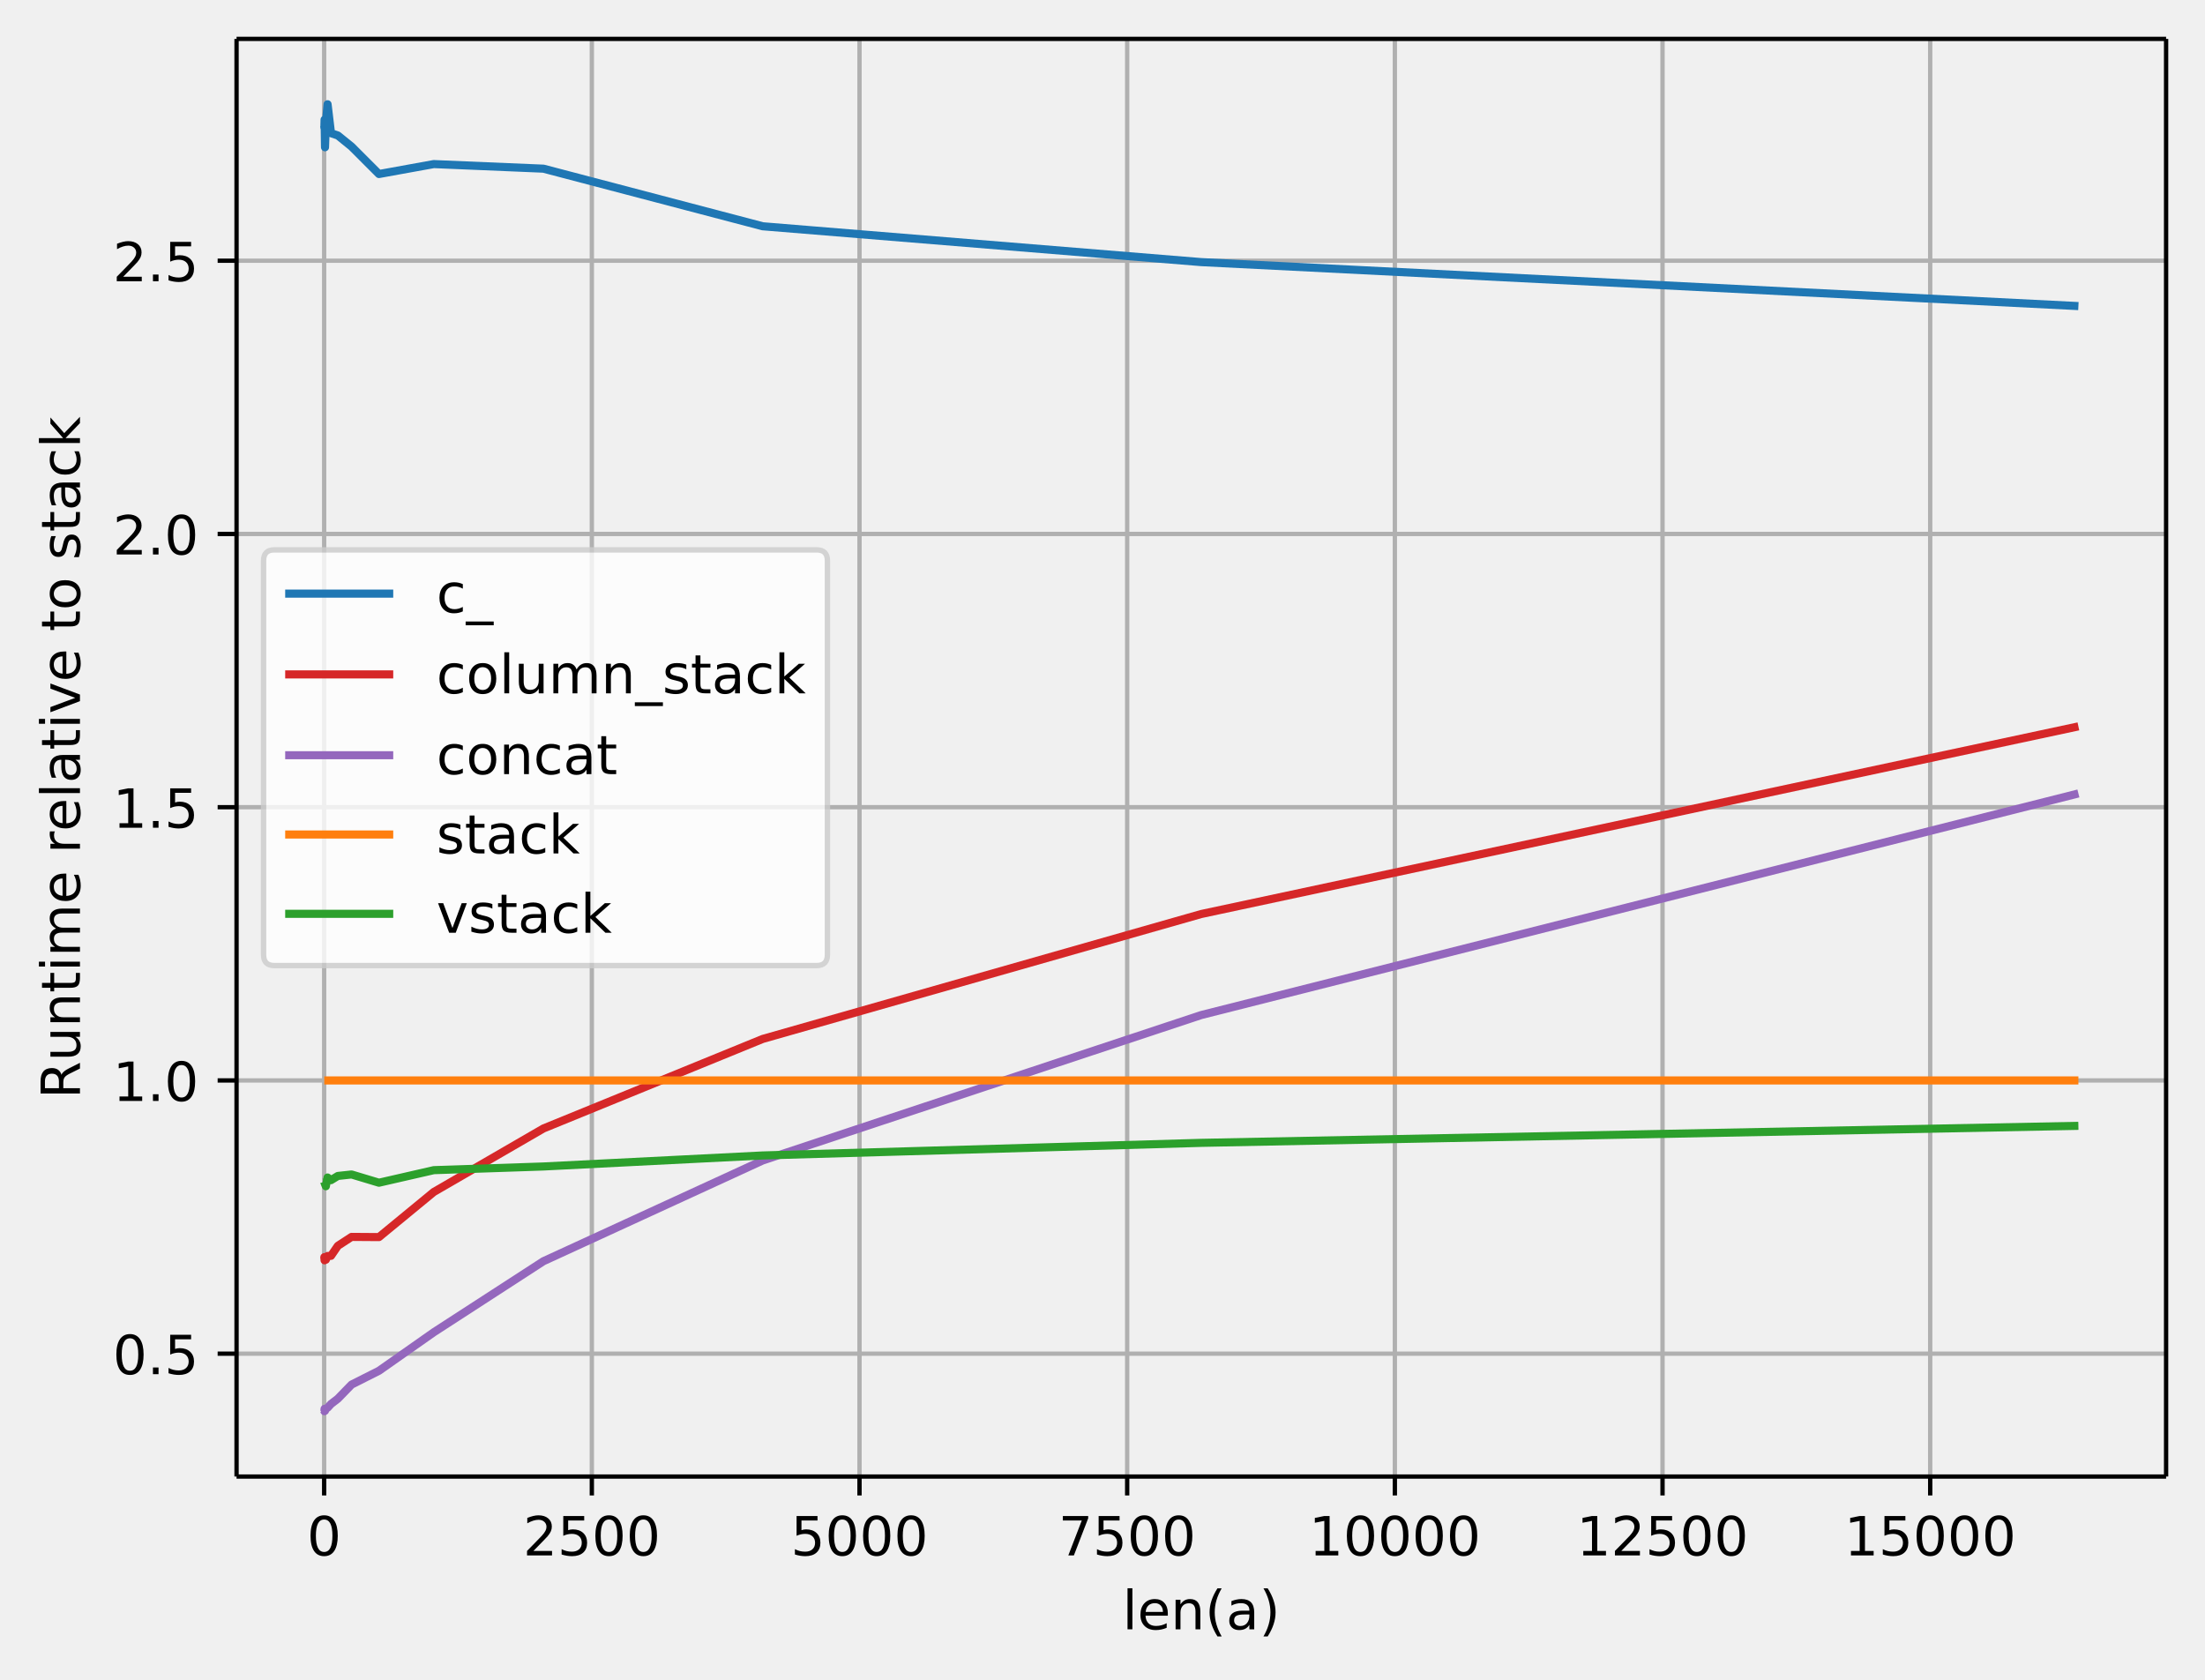
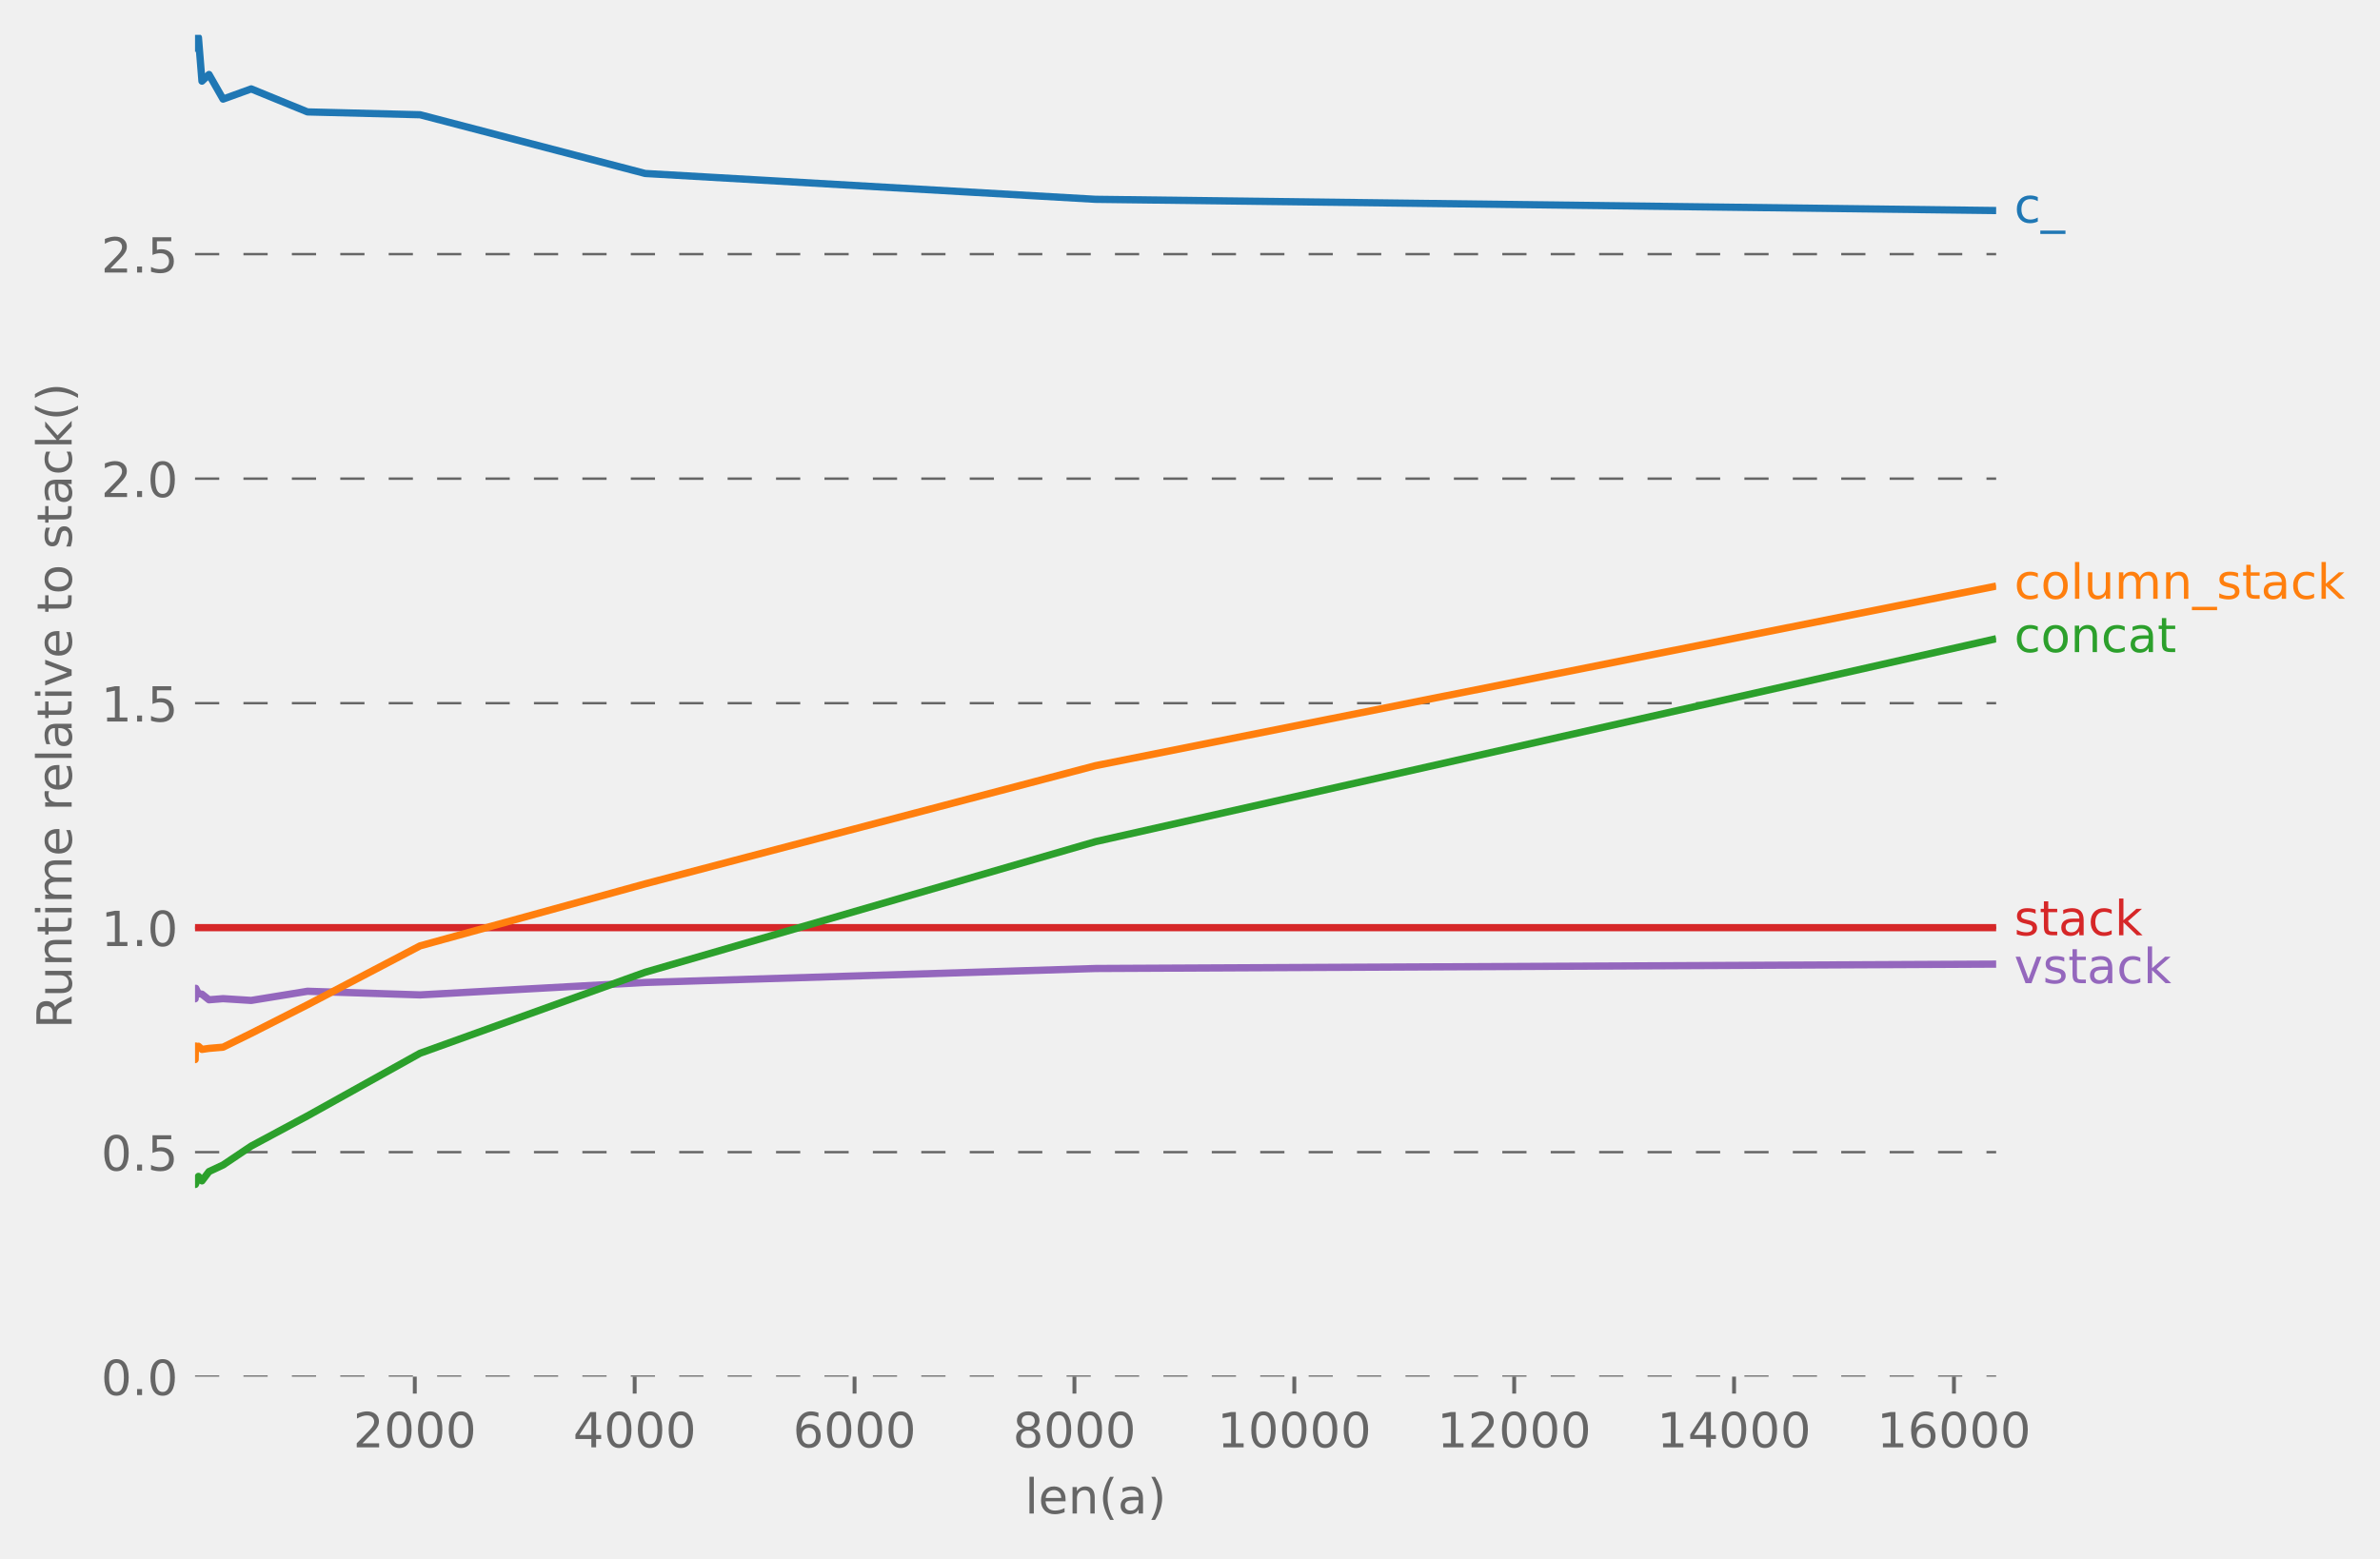
- <svg xmlns="http://www.w3.org/2000/svg" xmlns:xlink="http://www.w3.org/1999/xlink" height="414.491" viewBox="0 0 408.101 310.868" width="544.135">
+ <svg xmlns="http://www.w3.org/2000/svg" xmlns:xlink="http://www.w3.org/1999/xlink" height="429.275" viewBox="0 0 491.559 321.956" width="655.412">
  <defs>
    <style>*{stroke-linecap:butt;stroke-linejoin:round}</style>
  </defs>
  <g id="figure_1">
-     <path d="M0 310.868h408.101V0H0z" fill="none" id="patch_1" />
+     <path d="M0 321.956h491.56V0H0z" fill="none" id="patch_1" />
    <g id="axes_1">
-       <path d="M43.781 273.312h357.12V7.2H43.781z" fill="none" id="patch_2" />
+       <path d="M40.281 284.4h372V7.2h-372z" fill="none" id="patch_2" />
+       <path clip-path="url(#pb55459784d)" d="M40.281 204.981l.023 1.354.045-.559.091-1.604.182.386.363.717.727.111 1.453 1.158 2.906-.234 5.813.365 11.626-1.893 23.251.75 46.503-2.57 93.006-2.884 186.011-.906" fill="none" stroke="#9467bd" stroke-linecap="square" stroke-width="1.5" id="line2d_1" />
      <g id="matplotlib.axis_1">
        <g id="xtick_1">
-           <path clip-path="url(#p0660efde31)" d="M59.994 273.312V7.2" fill="none" stroke="#b0b0b0" stroke-linecap="square" stroke-width=".8" id="line2d_1" />
          <g id="line2d_2">
            <defs>
-               <path d="M0 0v3.5" id="mffa838be64" stroke="#000" stroke-width=".8" />
-             </defs>
-             <use x="59.994" xlink:href="#mffa838be64" y="273.312" stroke="#000" stroke-width=".8" />
+               <path d="M0 0v3.5" id="m2dae66f405" stroke="#666" stroke-width=".8" />
+             </defs>
+             <use x="85.671" xlink:href="#m2dae66f405" y="284.4" fill="#666" stroke="#666" stroke-width=".8" />
          </g>
          <g id="text_1">
            <defs>
+               <path d="M19.188 8.297h34.421V0H7.33v8.297q5.609 5.812 15.296 15.594 9.703 9.797 12.188 12.64 4.734 5.313 6.609 9 1.89 3.688 1.89 7.25 0 5.813-4.078 9.469-4.078 3.672-10.625 3.672-4.64 0-9.797-1.61-5.14-1.609-11-4.89v9.969Q13.767 71.78 18.938 73q5.188 1.219 9.485 1.219 11.328 0 18.062-5.672 6.735-5.656 6.735-15.125 0-4.5-1.688-8.531-1.672-4.016-6.125-9.485-1.218-1.422-7.765-8.187-6.532-6.766-18.453-18.922z" id="DejaVuSans-50" />
              <path d="M31.781 66.406q-7.61 0-11.453-7.5Q16.5 51.422 16.5 36.375q0-14.984 3.828-22.484 3.844-7.5 11.453-7.5 7.672 0 11.5 7.5 3.844 7.5 3.844 22.484 0 15.047-3.844 22.531-3.828 7.5-11.5 7.5zm0 7.813q12.266 0 18.735-9.703 6.468-9.688 6.468-28.141 0-18.406-6.468-28.11-6.47-9.687-18.735-9.687-12.25 0-18.718 9.688-6.47 9.703-6.47 28.109 0 18.453 6.47 28.14Q19.53 74.22 31.78 74.22z" id="DejaVuSans-48" />
            </defs>
-             <use xlink:href="#DejaVuSans-48" transform="matrix(.1 0 0 -.1 56.813 287.91)" />
+             <g transform="matrix(.1 0 0 -.1 72.946 298.998)" fill="#666">
+               <use xlink:href="#DejaVuSans-50" />
+               <use x="63.623" xlink:href="#DejaVuSans-48" />
+               <use x="127.246" xlink:href="#DejaVuSans-48" />
+               <use x="190.869" xlink:href="#DejaVuSans-48" />
+             </g>
          </g>
        </g>
        <g id="xtick_2">
-           <path clip-path="url(#p0660efde31)" d="M109.536 273.312V7.2" fill="none" stroke="#b0b0b0" stroke-linecap="square" stroke-width=".8" id="line2d_3" />
-           <use x="109.536" xlink:href="#mffa838be64" y="273.312" stroke="#000" stroke-width=".8" id="line2d_4" />
+           <use x="131.084" xlink:href="#m2dae66f405" y="284.4" fill="#666" stroke="#666" stroke-width=".8" id="line2d_3" />
          <g id="text_2">
            <defs>
-               <path d="M19.188 8.297h34.421V0H7.33v8.297q5.609 5.812 15.296 15.594 9.703 9.797 12.188 12.64 4.734 5.313 6.609 9 1.89 3.688 1.89 7.25 0 5.813-4.078 9.469-4.078 3.672-10.625 3.672-4.64 0-9.797-1.61-5.14-1.609-11-4.89v9.969Q13.767 71.78 18.938 73q5.188 1.219 9.485 1.219 11.328 0 18.062-5.672 6.735-5.656 6.735-15.125 0-4.5-1.688-8.531-1.672-4.016-6.125-9.485-1.218-1.422-7.765-8.187-6.532-6.766-18.453-18.922z" id="DejaVuSans-50" />
-               <path d="M10.797 72.906h38.719v-8.312H19.828v-17.86q2.14.735 4.281 1.094 2.157.36 4.313.36 12.203 0 19.328-6.688 7.14-6.688 7.14-18.11 0-11.765-7.328-18.296-7.328-6.516-20.656-6.516-4.593 0-9.36.781-4.75.782-9.827 2.344v9.922q4.39-2.39 9.078-3.563 4.687-1.171 9.906-1.171 8.453 0 13.375 4.437 4.938 4.438 4.938 12.063 0 7.609-4.938 12.047-4.922 4.453-13.375 4.453-3.953 0-7.89-.875-3.922-.875-8.016-2.735z" id="DejaVuSans-53" />
-             </defs>
-             <g transform="matrix(.1 0 0 -.1 96.81 287.91)">
-               <use xlink:href="#DejaVuSans-50" />
-               <use x="63.623" xlink:href="#DejaVuSans-53" />
+               <path d="M37.797 64.313L12.89 25.39h24.906zm-2.594 8.593H47.61V25.391h10.407v-8.203H47.609V0h-9.812v17.188H4.89v9.515z" id="DejaVuSans-52" />
+             </defs>
+             <g transform="matrix(.1 0 0 -.1 118.36 298.998)" fill="#666">
+               <use xlink:href="#DejaVuSans-52" />
+               <use x="63.623" xlink:href="#DejaVuSans-48" />
              <use x="127.246" xlink:href="#DejaVuSans-48" />
              <use x="190.869" xlink:href="#DejaVuSans-48" />
            </g>
          </g>
        </g>
        <g id="xtick_3">
-           <path clip-path="url(#p0660efde31)" d="M159.077 273.312V7.2" fill="none" stroke="#b0b0b0" stroke-linecap="square" stroke-width=".8" id="line2d_5" />
-           <use x="159.077" xlink:href="#mffa838be64" y="273.312" stroke="#000" stroke-width=".8" id="line2d_6" />
-           <g transform="matrix(.1 0 0 -.1 146.352 287.91)" id="text_3">
-             <use xlink:href="#DejaVuSans-53" />
-             <use x="63.623" xlink:href="#DejaVuSans-48" />
-             <use x="127.246" xlink:href="#DejaVuSans-48" />
-             <use x="190.869" xlink:href="#DejaVuSans-48" />
+           <use x="176.497" xlink:href="#m2dae66f405" y="284.4" fill="#666" stroke="#666" stroke-width=".8" id="line2d_4" />
+           <g id="text_3">
+             <defs>
+               <path d="M33.016 40.375q-6.641 0-10.532-4.547-3.875-4.531-3.875-12.437 0-7.86 3.875-12.438 3.891-4.562 10.532-4.562 6.64 0 10.515 4.562 3.875 4.578 3.875 12.438 0 7.906-3.875 12.437-3.875 4.547-10.515 4.547zm19.578 30.922v-8.984q-3.719 1.75-7.5 2.671-3.782.938-7.5.938-9.766 0-14.922-6.594-5.14-6.594-5.875-19.922 2.875 4.25 7.219 6.516 4.359 2.266 9.578 2.266 10.984 0 17.36-6.672 6.374-6.657 6.374-18.125 0-11.235-6.64-18.032-6.641-6.78-17.672-6.78-12.657 0-19.344 9.687-6.688 9.703-6.688 28.109 0 17.281 8.204 27.563 8.203 10.28 22.015 10.28 3.719 0 7.5-.734t7.89-2.187z" id="DejaVuSans-54" />
+             </defs>
+             <g transform="matrix(.1 0 0 -.1 163.772 298.998)" fill="#666">
+               <use xlink:href="#DejaVuSans-54" />
+               <use x="63.623" xlink:href="#DejaVuSans-48" />
+               <use x="127.246" xlink:href="#DejaVuSans-48" />
+               <use x="190.869" xlink:href="#DejaVuSans-48" />
+             </g>
          </g>
        </g>
        <g id="xtick_4">
-           <path clip-path="url(#p0660efde31)" d="M208.618 273.312V7.2" fill="none" stroke="#b0b0b0" stroke-linecap="square" stroke-width=".8" id="line2d_7" />
-           <use x="208.618" xlink:href="#mffa838be64" y="273.312" stroke="#000" stroke-width=".8" id="line2d_8" />
+           <use x="221.91" xlink:href="#m2dae66f405" y="284.4" fill="#666" stroke="#666" stroke-width=".8" id="line2d_5" />
          <g id="text_4">
            <defs>
-               <path d="M8.203 72.906h46.875v-4.203L28.61 0H18.312L43.22 64.594H8.203z" id="DejaVuSans-55" />
-             </defs>
-             <g transform="matrix(.1 0 0 -.1 195.893 287.91)">
-               <use xlink:href="#DejaVuSans-55" />
-               <use x="63.623" xlink:href="#DejaVuSans-53" />
+               <path d="M31.781 34.625q-7.031 0-11.062-3.766-4.016-3.765-4.016-10.343 0-6.594 4.016-10.36Q24.75 6.391 31.78 6.391q7.032 0 11.078 3.78 4.063 3.798 4.063 10.345 0 6.578-4.031 10.343-4.016 3.766-11.11 3.766zm-9.86 4.188q-6.343 1.562-9.89 5.906Q8.5 49.079 8.5 55.329q0 8.733 6.219 13.812 6.234 5.078 17.062 5.078 10.89 0 17.094-5.078 6.203-5.079 6.203-13.813 0-6.25-3.547-10.61-3.531-4.343-9.828-5.906 7.125-1.656 11.094-6.5 3.984-4.828 3.984-11.796 0-10.61-6.468-16.282-6.47-5.656-18.532-5.656-12.047 0-18.531 5.656-6.469 5.672-6.469 16.282 0 6.968 4 11.797 4.016 4.843 11.14 6.5zM18.314 54.39q0-5.657 3.53-8.828 3.548-3.172 9.938-3.172 6.36 0 9.938 3.172 3.593 3.171 3.593 8.828 0 5.672-3.593 8.843-3.578 3.172-9.938 3.172-6.39 0-9.937-3.172-3.532-3.172-3.532-8.843z" id="DejaVuSans-56" />
+             </defs>
+             <g transform="matrix(.1 0 0 -.1 209.185 298.998)" fill="#666">
+               <use xlink:href="#DejaVuSans-56" />
+               <use x="63.623" xlink:href="#DejaVuSans-48" />
              <use x="127.246" xlink:href="#DejaVuSans-48" />
              <use x="190.869" xlink:href="#DejaVuSans-48" />
            </g>
          </g>
        </g>
        <g id="xtick_5">
-           <path clip-path="url(#p0660efde31)" d="M258.16 273.312V7.2" fill="none" stroke="#b0b0b0" stroke-linecap="square" stroke-width=".8" id="line2d_9" />
-           <use x="258.16" xlink:href="#mffa838be64" y="273.312" stroke="#000" stroke-width=".8" id="line2d_10" />
+           <use x="267.323" xlink:href="#m2dae66f405" y="284.4" fill="#666" stroke="#666" stroke-width=".8" id="line2d_6" />
          <g id="text_5">
            <defs>
              <path d="M12.406 8.297h16.11v55.625l-17.532-3.516v8.985l17.438 3.515h9.86V8.296H54.39V0H12.406z" id="DejaVuSans-49" />
            </defs>
-             <g transform="matrix(.1 0 0 -.1 242.253 287.91)">
+             <g transform="matrix(.1 0 0 -.1 251.417 298.998)" fill="#666">
              <use xlink:href="#DejaVuSans-49" />
              <use x="63.623" xlink:href="#DejaVuSans-48" />
              <use x="127.246" xlink:href="#DejaVuSans-48" />
              <use x="190.869" xlink:href="#DejaVuSans-48" />
              <use x="254.492" xlink:href="#DejaVuSans-48" />
            </g>
          </g>
        </g>
        <g id="xtick_6">
-           <path clip-path="url(#p0660efde31)" d="M307.701 273.312V7.2" fill="none" stroke="#b0b0b0" stroke-linecap="square" stroke-width=".8" id="line2d_11" />
-           <use x="307.701" xlink:href="#mffa838be64" y="273.312" stroke="#000" stroke-width=".8" id="line2d_12" />
-           <g transform="matrix(.1 0 0 -.1 291.795 287.91)" id="text_6">
+           <use x="312.736" xlink:href="#m2dae66f405" y="284.4" fill="#666" stroke="#666" stroke-width=".8" id="line2d_7" />
+           <g transform="matrix(.1 0 0 -.1 296.83 298.998)" fill="#666" id="text_6">
            <use xlink:href="#DejaVuSans-49" />
            <use x="63.623" xlink:href="#DejaVuSans-50" />
-             <use x="127.246" xlink:href="#DejaVuSans-53" />
-             <use x="190.869" xlink:href="#DejaVuSans-48" />
-             <use x="254.492" xlink:href="#DejaVuSans-48" />
-           </g>
-         </g>
-         <g id="xtick_7">
-           <path clip-path="url(#p0660efde31)" d="M357.242 273.312V7.2" fill="none" stroke="#b0b0b0" stroke-linecap="square" stroke-width=".8" id="line2d_13" />
-           <use x="357.242" xlink:href="#mffa838be64" y="273.312" stroke="#000" stroke-width=".8" id="line2d_14" />
-           <g transform="matrix(.1 0 0 -.1 341.336 287.91)" id="text_7">
-             <use xlink:href="#DejaVuSans-49" />
-             <use x="63.623" xlink:href="#DejaVuSans-53" />
            <use x="127.246" xlink:href="#DejaVuSans-48" />
            <use x="190.869" xlink:href="#DejaVuSans-48" />
            <use x="254.492" xlink:href="#DejaVuSans-48" />
          </g>
        </g>
-         <g id="text_8">
+         <g id="xtick_7">
+           <use x="358.149" xlink:href="#m2dae66f405" y="284.4" fill="#666" stroke="#666" stroke-width=".8" id="line2d_8" />
+           <g transform="matrix(.1 0 0 -.1 342.243 298.998)" fill="#666" id="text_7">
+             <use xlink:href="#DejaVuSans-49" />
+             <use x="63.623" xlink:href="#DejaVuSans-52" />
+             <use x="127.246" xlink:href="#DejaVuSans-48" />
+             <use x="190.869" xlink:href="#DejaVuSans-48" />
+             <use x="254.492" xlink:href="#DejaVuSans-48" />
+           </g>
+         </g>
+         <g id="xtick_8">
+           <use x="403.562" xlink:href="#m2dae66f405" y="284.4" fill="#666" stroke="#666" stroke-width=".8" id="line2d_9" />
+           <g transform="matrix(.1 0 0 -.1 387.656 298.998)" fill="#666" id="text_8">
+             <use xlink:href="#DejaVuSans-49" />
+             <use x="63.623" xlink:href="#DejaVuSans-54" />
+             <use x="127.246" xlink:href="#DejaVuSans-48" />
+             <use x="190.869" xlink:href="#DejaVuSans-48" />
+             <use x="254.492" xlink:href="#DejaVuSans-48" />
+           </g>
+         </g>
+         <g id="text_9">
          <defs>
            <path d="M9.422 75.984h8.984V0H9.422z" id="DejaVuSans-108" />
            <path d="M56.203 29.594v-4.39H14.891q.593-9.282 5.593-14.142 5-4.859 13.938-4.859 5.172 0 10.031 1.266 4.86 1.265 9.656 3.812v-8.5Q49.266.734 44.187-.344 39.11-1.422 33.892-1.422q-13.094 0-20.735 7.61-7.64 7.625-7.64 20.625 0 13.421 7.25 21.296Q20.016 56 32.328 56q11.031 0 17.453-7.11 6.422-7.093 6.422-19.296zm-8.984 2.64q-.094 7.36-4.125 11.75-4.032 4.407-10.672 4.407-7.516 0-12.031-4.25-4.516-4.25-5.203-11.97z" id="DejaVuSans-101" />
            <path d="M54.89 33.016V0h-8.984v32.719q0 7.765-3.031 11.61-3.031 3.858-9.078 3.858-7.281 0-11.484-4.64-4.204-4.625-4.204-12.64V0H9.08v54.688h9.03v-8.5q3.235 4.937 7.594 7.374Q30.078 56 35.797 56q9.422 0 14.25-5.828 4.844-5.828 4.844-17.156z" id="DejaVuSans-110" />
            <path d="M31 75.875q-6.531-11.219-9.719-22.219-3.172-10.984-3.172-22.265 0-11.266 3.203-22.328Q24.517-2 31-13.188h-7.813Q15.875-1.704 12.235 9.375q-3.64 11.078-3.64 22.016 0 10.89 3.61 21.922 3.624 11.046 10.983 22.562z" id="DejaVuSans-40" />
            <path d="M34.281 27.484q-10.89 0-15.093-2.484-4.204-2.484-4.204-8.5 0-4.781 3.157-7.594 3.156-2.797 8.562-2.797 7.485 0 12 5.297 4.516 5.297 4.516 14.078v2zm17.922 3.72V0H43.22v8.297Q40.14 3.328 35.547.953q-4.594-2.375-11.234-2.375-8.391 0-13.36 4.719Q6 8.016 6 15.922q0 9.219 6.172 13.906 6.187 4.688 18.437 4.688h12.61v.89q0 6.203-4.078 9.594-4.078 3.39-11.453 3.39-4.688 0-9.141-1.124-4.438-1.125-8.531-3.375v8.312q4.921 1.906 9.562 2.844 4.64.953 9.031.953 11.875 0 17.735-6.156 5.86-6.14 5.86-18.64z" id="DejaVuSans-97" />
            <path d="M8.016 75.875h7.812q7.313-11.516 10.953-22.563 3.64-11.03 3.64-21.921 0-10.938-3.64-22.016-3.64-11.078-10.953-22.563H8.016Q14.5-2 17.703 9.063q3.203 11.063 3.203 22.329 0 11.28-3.203 22.265-3.203 11-9.687 22.219z" id="DejaVuSans-41" />
          </defs>
-           <g transform="matrix(.1 0 0 -.1 207.741 301.589)">
+           <g transform="matrix(.1 0 0 -.1 211.681 312.677)" fill="#666">
            <use xlink:href="#DejaVuSans-108" />
            <use x="27.783" xlink:href="#DejaVuSans-101" />
            <use x="89.307" xlink:href="#DejaVuSans-110" />
            <use x="152.686" xlink:href="#DejaVuSans-40" />
            <use x="191.699" xlink:href="#DejaVuSans-97" />
            <use x="252.979" xlink:href="#DejaVuSans-41" />
          </g>
        </g>
      </g>
      <g id="matplotlib.axis_2">
        <g id="ytick_1">
-           <path clip-path="url(#p0660efde31)" d="M43.781 250.566h357.12" fill="none" stroke="#b0b0b0" stroke-linecap="square" stroke-width=".8" id="line2d_15" />
-           <g id="line2d_16">
-             <defs>
-               <path d="M0 0h-3.5" id="m5ef69bdb10" stroke="#000" stroke-width=".8" />
-             </defs>
-             <use x="43.781" xlink:href="#m5ef69bdb10" y="250.566" stroke="#000" stroke-width=".8" />
-           </g>
-           <g id="text_9">
+           <path clip-path="url(#pb55459784d)" d="M40.281 284.4h372" fill="none" stroke="#666" stroke-dasharray="5,5" stroke-width=".5" id="line2d_10" />
+           <g id="text_10">
            <defs>
              <path d="M10.688 12.406H21V0H10.687z" id="DejaVuSans-46" />
            </defs>
-             <g transform="matrix(.1 0 0 -.1 20.878 254.365)">
+             <g transform="matrix(.1 0 0 -.1 20.878 288.2)" fill="#666">
+               <use xlink:href="#DejaVuSans-48" />
+               <use x="63.623" xlink:href="#DejaVuSans-46" />
+               <use x="95.41" xlink:href="#DejaVuSans-48" />
+             </g>
+           </g>
+         </g>
+         <g id="ytick_2">
+           <path clip-path="url(#pb55459784d)" d="M40.281 238.02h372" fill="none" stroke="#666" stroke-dasharray="5,5" stroke-width=".5" id="line2d_12" />
+           <g id="text_11">
+             <defs>
+               <path d="M10.797 72.906h38.719v-8.312H19.828v-17.86q2.14.735 4.281 1.094 2.157.36 4.313.36 12.203 0 19.328-6.688 7.14-6.688 7.14-18.11 0-11.765-7.328-18.296-7.328-6.516-20.656-6.516-4.593 0-9.36.781-4.75.782-9.827 2.344v9.922q4.39-2.39 9.078-3.563 4.687-1.171 9.906-1.171 8.453 0 13.375 4.437 4.938 4.438 4.938 12.063 0 7.609-4.938 12.047-4.922 4.453-13.375 4.453-3.953 0-7.89-.875-3.922-.875-8.016-2.735z" id="DejaVuSans-53" />
+             </defs>
+             <g transform="matrix(.1 0 0 -.1 20.878 241.82)" fill="#666">
              <use xlink:href="#DejaVuSans-48" />
              <use x="63.623" xlink:href="#DejaVuSans-46" />
              <use x="95.41" xlink:href="#DejaVuSans-53" />
            </g>
          </g>
        </g>
-         <g id="ytick_2">
-           <path clip-path="url(#p0660efde31)" d="M43.781 199.99h357.12" fill="none" stroke="#b0b0b0" stroke-linecap="square" stroke-width=".8" id="line2d_17" />
-           <use x="43.781" xlink:href="#m5ef69bdb10" y="199.99" stroke="#000" stroke-width=".8" id="line2d_18" />
-           <g transform="matrix(.1 0 0 -.1 20.878 203.789)" id="text_10">
+         <g id="ytick_3">
+           <path clip-path="url(#pb55459784d)" d="M40.281 191.64h372" fill="none" stroke="#666" stroke-dasharray="5,5" stroke-width=".5" id="line2d_14" />
+           <g transform="matrix(.1 0 0 -.1 20.878 195.44)" fill="#666" id="text_12">
            <use xlink:href="#DejaVuSans-49" />
            <use x="63.623" xlink:href="#DejaVuSans-46" />
            <use x="95.41" xlink:href="#DejaVuSans-48" />
          </g>
        </g>
-         <g id="ytick_3">
-           <path clip-path="url(#p0660efde31)" d="M43.781 149.413h357.12" fill="none" stroke="#b0b0b0" stroke-linecap="square" stroke-width=".8" id="line2d_19" />
-           <use x="43.781" xlink:href="#m5ef69bdb10" y="149.413" stroke="#000" stroke-width=".8" id="line2d_20" />
-           <g transform="matrix(.1 0 0 -.1 20.878 153.213)" id="text_11">
+         <g id="ytick_4">
+           <path clip-path="url(#pb55459784d)" d="M40.281 145.261h372" fill="none" stroke="#666" stroke-dasharray="5,5" stroke-width=".5" id="line2d_16" />
+           <g transform="matrix(.1 0 0 -.1 20.878 149.06)" fill="#666" id="text_13">
            <use xlink:href="#DejaVuSans-49" />
            <use x="63.623" xlink:href="#DejaVuSans-46" />
            <use x="95.41" xlink:href="#DejaVuSans-53" />
          </g>
        </g>
-         <g id="ytick_4">
-           <path clip-path="url(#p0660efde31)" d="M43.781 98.837h357.12" fill="none" stroke="#b0b0b0" stroke-linecap="square" stroke-width=".8" id="line2d_21" />
-           <use x="43.781" xlink:href="#m5ef69bdb10" y="98.837" stroke="#000" stroke-width=".8" id="line2d_22" />
-           <g transform="matrix(.1 0 0 -.1 20.878 102.636)" id="text_12">
+         <g id="ytick_5">
+           <path clip-path="url(#pb55459784d)" d="M40.281 98.882h372" fill="none" stroke="#666" stroke-dasharray="5,5" stroke-width=".5" id="line2d_18" />
+           <g transform="matrix(.1 0 0 -.1 20.878 102.68)" fill="#666" id="text_14">
            <use xlink:href="#DejaVuSans-50" />
            <use x="63.623" xlink:href="#DejaVuSans-46" />
            <use x="95.41" xlink:href="#DejaVuSans-48" />
          </g>
        </g>
-         <g id="ytick_5">
-           <path clip-path="url(#p0660efde31)" d="M43.781 48.26h357.12" fill="none" stroke="#b0b0b0" stroke-linecap="square" stroke-width=".8" id="line2d_23" />
-           <use x="43.781" xlink:href="#m5ef69bdb10" y="48.261" stroke="#000" stroke-width=".8" id="line2d_24" />
-           <g transform="matrix(.1 0 0 -.1 20.878 52.06)" id="text_13">
+         <g id="ytick_6">
+           <path clip-path="url(#pb55459784d)" d="M40.281 52.502h372" fill="none" stroke="#666" stroke-dasharray="5,5" stroke-width=".5" id="line2d_20" />
+           <g transform="matrix(.1 0 0 -.1 20.878 56.301)" fill="#666" id="text_15">
            <use xlink:href="#DejaVuSans-50" />
            <use x="63.623" xlink:href="#DejaVuSans-46" />
            <use x="95.41" xlink:href="#DejaVuSans-53" />
          </g>
        </g>
-         <g id="text_14">
+         <g id="text_16">
          <defs>
            <path d="M44.39 34.188q3.172-1.079 6.172-4.594 3-3.516 6.032-9.672L66.609 0H56l-9.313 18.703q-3.624 7.328-7.015 9.719-3.39 2.39-9.25 2.39h-10.75V0h-9.86v72.906h22.266q12.5 0 18.656-5.234 6.157-5.219 6.157-15.766 0-6.89-3.203-11.437-3.204-4.532-9.297-6.282zM19.673 64.797V38.922h12.406q7.125 0 10.766 3.297 3.64 3.297 3.64 9.687 0 6.39-3.64 9.64-3.64 3.25-10.766 3.25z" id="DejaVuSans-82" />
            <path d="M8.5 21.578v33.11h8.984V21.922q0-7.766 3.016-11.656 3.031-3.875 9.094-3.875 7.265 0 11.484 4.64 4.234 4.64 4.234 12.656v31h8.985V0h-8.984v8.406Q42.047 3.422 37.718 1q-4.313-2.422-10.032-2.422-9.421 0-14.312 5.86Q8.5 10.296 8.5 21.578zM31.11 56z" id="DejaVuSans-117" />
            <path d="M18.313 70.219V54.688h18.5v-6.985h-18.5V18.016q0-6.688 1.828-8.594 1.828-1.906 7.453-1.906h9.218V0h-9.218q-10.407 0-14.36 3.875-3.953 3.89-3.953 14.14v29.688H2.687v6.984h6.594V70.22z" id="DejaVuSans-116" />
            <path d="M9.422 54.688h8.984V0H9.422zm0 21.296h8.984v-11.39H9.422z" id="DejaVuSans-105" />
            <path d="M52 44.188q3.375 6.062 8.063 8.937Q64.75 56 71.093 56q8.548 0 13.188-5.984 4.64-5.97 4.64-17V0h-9.03v32.719q0 7.86-2.797 11.656-2.781 3.813-8.485 3.813-6.984 0-11.046-4.641-4.047-4.625-4.047-12.64V0h-9.032v32.719q0 7.906-2.78 11.687-2.782 3.782-8.595 3.782-6.89 0-10.953-4.657-4.047-4.656-4.047-12.625V0H9.08v54.688h9.03v-8.5q3.078 5.03 7.375 7.421Q29.781 56 35.687 56q5.97 0 10.141-3.031Q50 49.953 52 44.187z" id="DejaVuSans-109" />
            <path d="M41.11 46.297q-1.516.875-3.297 1.281Q36.03 48 33.89 48q-7.625 0-11.703-4.953-4.079-4.953-4.079-14.234V0H9.08v54.688h9.03v-8.5q2.844 4.984 7.375 7.39Q30.031 56 36.531 56q.922 0 2.047-.125 1.125-.11 2.484-.36z" id="DejaVuSans-114" />
            <path d="M2.984 54.688H12.5L29.594 8.797l17.093 45.89h9.516L35.687 0H23.485z" id="DejaVuSans-118" />
            <path d="M30.61 48.39q-7.22 0-11.422-5.64-4.204-5.64-4.204-15.453 0-9.813 4.172-15.453 4.188-5.64 11.453-5.64 7.188 0 11.375 5.655 4.203 5.672 4.203 15.438 0 9.719-4.203 15.406-4.187 5.688-11.375 5.688zm0 7.61q11.718 0 18.406-7.625 6.703-7.61 6.703-21.078 0-13.422-6.703-21.078-6.688-7.64-18.407-7.64-11.765 0-18.437 7.64-6.656 7.656-6.656 21.078 0 13.469 6.656 21.078Q18.844 56 30.609 56z" id="DejaVuSans-111" />
            <path d="M44.281 53.078v-8.5q-3.797 1.953-7.906 2.922-4.094.984-8.5.984-6.688 0-10.031-2.047-3.344-2.046-3.344-6.156 0-3.125 2.39-4.906 2.391-1.781 9.626-3.39l3.078-.688q9.562-2.047 13.593-5.781 4.032-3.735 4.032-10.422 0-7.625-6.032-12.078-6.03-4.438-16.578-4.438-4.39 0-9.156.86Q10.688.296 5.422 2v9.281q4.984-2.594 9.812-3.89 4.829-1.282 9.579-1.282 6.343 0 9.75 2.172 3.421 2.172 3.421 6.125 0 3.656-2.468 5.61-2.453 1.953-10.813 3.765l-3.125.735q-8.344 1.75-12.062 5.39-3.704 3.64-3.704 9.985 0 7.718 5.47 11.906Q16.75 56 26.811 56q4.97 0 9.36-.734 4.406-.72 8.11-2.188z" id="DejaVuSans-115" />
            <path d="M48.781 52.594v-8.407q-3.812 2.11-7.64 3.157-3.828 1.047-7.735 1.047-8.75 0-13.593-5.547-4.829-5.532-4.829-15.547 0-10.016 4.829-15.563 4.843-5.53 13.593-5.53 3.907 0 7.735 1.046 3.828 1.047 7.64 3.156V2.094Q45.016.344 40.984-.531q-4.015-.89-8.562-.89-12.36 0-19.64 7.765-7.266 7.765-7.266 20.953 0 13.375 7.343 21.031Q20.22 56 33.016 56q4.14 0 8.093-.86 3.953-.843 7.672-2.546z" id="DejaVuSans-99" />
            <path d="M9.078 75.984h9.031V31.11l26.813 23.578H56.39l-29-25.578L57.625 0H45.906L18.11 26.703V0H9.08z" id="DejaVuSans-107" />
          </defs>
-           <g transform="matrix(0 -.1 -.1 0 14.798 203.39)">
+           <g transform="matrix(0 -.1 -.1 0 14.798 212.502)" fill="#666">
            <use xlink:href="#DejaVuSans-82" />
-             <use x="69.42" xlink:href="#DejaVuSans-117" />
-             <use x="132.799" xlink:href="#DejaVuSans-110" />
-             <use x="196.178" xlink:href="#DejaVuSans-116" />
-             <use x="235.387" xlink:href="#DejaVuSans-105" />
-             <use x="263.17" xlink:href="#DejaVuSans-109" />
-             <use x="360.582" xlink:href="#DejaVuSans-101" />
-             <use x="422.105" xlink:href="#DejaVuSans-32" />
-             <use x="453.893" xlink:href="#DejaVuSans-114" />
-             <use x="494.975" xlink:href="#DejaVuSans-101" />
-             <use x="556.498" xlink:href="#DejaVuSans-108" />
-             <use x="584.281" xlink:href="#DejaVuSans-97" />
-             <use x="645.561" xlink:href="#DejaVuSans-116" />
-             <use x="684.77" xlink:href="#DejaVuSans-105" />
-             <use x="712.553" xlink:href="#DejaVuSans-118" />
-             <use x="771.732" xlink:href="#DejaVuSans-101" />
-             <use x="833.256" xlink:href="#DejaVuSans-32" />
-             <use x="865.043" xlink:href="#DejaVuSans-116" />
-             <use x="904.252" xlink:href="#DejaVuSans-111" />
-             <use x="965.434" xlink:href="#DejaVuSans-32" />
-             <use x="997.221" xlink:href="#DejaVuSans-115" />
-             <use x="1049.32" xlink:href="#DejaVuSans-116" />
-             <use x="1088.529" xlink:href="#DejaVuSans-97" />
-             <use x="1149.809" xlink:href="#DejaVuSans-99" />
-             <use x="1204.789" xlink:href="#DejaVuSans-107" />
-           </g>
-         </g>
-       </g>
-       <path clip-path="url(#p0660efde31)" d="M60.014 23.296l.02.323.04-1.476.079 5.118.158-4.466.317-3.499.634 5.354 1.269.428 2.536 2.056 5.073 5.078 10.146-1.841 20.292.85 40.585 10.663 81.168 6.633L384.67 56.66" fill="none" stroke="#1f77b4" stroke-linecap="square" stroke-width="1.5" id="line2d_25" />
-       <path clip-path="url(#p0660efde31)" d="M60.014 232.986l.02-.289.04.587.079-.392.158.283.317-.69.634-.027 1.269-1.852 2.536-1.652 5.073.035 10.146-8.351 20.292-11.754 40.585-16.574 81.168-23.124 162.338-34.73" fill="none" stroke="#d62728" stroke-linecap="square" stroke-width="1.5" id="line2d_26" />
-       <path clip-path="url(#p0660efde31)" d="M60.014 261.14l.02.076.04-.446.079.378.158-.4.317-.17.634-.695 1.269-.98 2.536-2.612 5.073-2.556 10.146-7.13 20.292-13.15 40.585-18.651 81.168-26.919L384.67 146.87" fill="none" stroke="#9467bd" stroke-linecap="square" stroke-width="1.5" id="line2d_27" />
-       <path clip-path="url(#p0660efde31)" d="M60.014 199.99h324.655" fill="none" stroke="#ff7f0e" stroke-linecap="square" stroke-width="1.5" id="line2d_28" />
-       <path clip-path="url(#p0660efde31)" d="M60.014 218.797l.02.086.04-.02.079.33.158.384.317-1.619.634.49 1.269-.776 2.536-.274 5.073 1.526 10.146-2.325 20.292-.68 40.585-2.04 81.168-2.334 162.338-3.15" fill="none" stroke="#2ca02c" stroke-linecap="square" stroke-width="1.5" id="line2d_29" />
-       <path d="M43.781 273.312V7.2" fill="none" stroke="#000" stroke-linecap="square" stroke-width=".8" id="patch_3" />
-       <path d="M400.901 273.312V7.2" fill="none" stroke="#000" stroke-linecap="square" stroke-width=".8" id="patch_4" />
-       <path d="M43.781 273.312h357.12" fill="none" stroke="#000" stroke-linecap="square" stroke-width=".8" id="patch_5" />
-       <path d="M43.781 7.2h357.12" fill="none" stroke="#000" stroke-linecap="square" stroke-width=".8" id="patch_6" />
-       <g id="legend_1">
-         <path d="M50.781 178.73H151.14q2 0 2-2v-72.947q0-2-2-2H50.781q-2 0-2 2v72.946q0 2 2 2z" fill="#fff" opacity=".8" stroke="#ccc" id="patch_7" />
-         <path d="M52.781 109.881h20" fill="none" stroke="#1f77b4" stroke-linecap="square" stroke-width="1.5" id="line2d_30" />
-         <g id="text_15">
-           <defs>
-             <path d="M50.984-16.61v-6.968H-.984v6.969z" id="DejaVuSans-95" />
-           </defs>
-           <g transform="matrix(.1 0 0 -.1 80.781 113.381)">
-             <use xlink:href="#DejaVuSans-99" />
-             <use x="54.98" xlink:href="#DejaVuSans-95" />
-           </g>
-         </g>
-         <path d="M52.781 124.837h20" fill="none" stroke="#d62728" stroke-linecap="square" stroke-width="1.5" id="line2d_32" />
-         <g transform="matrix(.1 0 0 -.1 80.781 128.337)" id="text_16">
+             <use x="64.982" xlink:href="#DejaVuSans-117" />
+             <use x="128.361" xlink:href="#DejaVuSans-110" />
+             <use x="191.74" xlink:href="#DejaVuSans-116" />
+             <use x="230.949" xlink:href="#DejaVuSans-105" />
+             <use x="258.732" xlink:href="#DejaVuSans-109" />
+             <use x="356.145" xlink:href="#DejaVuSans-101" />
+             <use x="417.668" xlink:href="#DejaVuSans-32" />
+             <use x="449.455" xlink:href="#DejaVuSans-114" />
+             <use x="488.318" xlink:href="#DejaVuSans-101" />
+             <use x="549.842" xlink:href="#DejaVuSans-108" />
+             <use x="577.625" xlink:href="#DejaVuSans-97" />
+             <use x="638.904" xlink:href="#DejaVuSans-116" />
+             <use x="678.113" xlink:href="#DejaVuSans-105" />
+             <use x="705.896" xlink:href="#DejaVuSans-118" />
+             <use x="765.076" xlink:href="#DejaVuSans-101" />
+             <use x="826.6" xlink:href="#DejaVuSans-32" />
+             <use x="858.387" xlink:href="#DejaVuSans-116" />
+             <use x="897.596" xlink:href="#DejaVuSans-111" />
+             <use x="958.777" xlink:href="#DejaVuSans-32" />
+             <use x="990.564" xlink:href="#DejaVuSans-115" />
+             <use x="1042.664" xlink:href="#DejaVuSans-116" />
+             <use x="1081.873" xlink:href="#DejaVuSans-97" />
+             <use x="1143.152" xlink:href="#DejaVuSans-99" />
+             <use x="1198.133" xlink:href="#DejaVuSans-107" />
+             <use x="1256.043" xlink:href="#DejaVuSans-40" />
+             <use x="1295.057" xlink:href="#DejaVuSans-41" />
+           </g>
+         </g>
+       </g>
+       <path clip-path="url(#pb55459784d)" d="M40.281 191.64h372" fill="none" stroke="#d62728" stroke-linecap="square" stroke-width="1.5" id="line2d_22" />
+       <path clip-path="url(#pb55459784d)" d="M40.281 244.076l.023-.129.045.745.091-.202.182-.542.363-.922.727.925 1.453-1.92 2.906-1.36 5.813-3.908 11.626-6.24 23.251-12.936 46.503-16.734 93.006-26.983 186.011-41.919" fill="none" stroke="#2ca02c" stroke-linecap="square" stroke-width="1.5" id="line2d_23" />
+       <g id="text_17">
+         <defs>
+           <path d="M50.984-16.61v-6.968H-.984v6.969z" id="DejaVuSans-95" />
+         </defs>
+         <g transform="matrix(.1 0 0 -.1 416.001 45.976)" fill="#1f77b4">
          <use xlink:href="#DejaVuSans-99" />
-           <use x="54.98" xlink:href="#DejaVuSans-111" />
-           <use x="116.162" xlink:href="#DejaVuSans-108" />
-           <use x="143.945" xlink:href="#DejaVuSans-117" />
-           <use x="207.324" xlink:href="#DejaVuSans-109" />
-           <use x="304.736" xlink:href="#DejaVuSans-110" />
-           <use x="368.115" xlink:href="#DejaVuSans-95" />
-           <use x="418.115" xlink:href="#DejaVuSans-115" />
-           <use x="470.215" xlink:href="#DejaVuSans-116" />
-           <use x="509.424" xlink:href="#DejaVuSans-97" />
-           <use x="570.703" xlink:href="#DejaVuSans-99" />
-           <use x="625.684" xlink:href="#DejaVuSans-107" />
-         </g>
-         <path d="M52.781 139.793h20" fill="none" stroke="#9467bd" stroke-linecap="square" stroke-width="1.5" id="line2d_34" />
-         <g transform="matrix(.1 0 0 -.1 80.781 143.293)" id="text_17">
-           <use xlink:href="#DejaVuSans-99" />
-           <use x="54.98" xlink:href="#DejaVuSans-111" />
-           <use x="116.162" xlink:href="#DejaVuSans-110" />
-           <use x="179.541" xlink:href="#DejaVuSans-99" />
-           <use x="234.521" xlink:href="#DejaVuSans-97" />
-           <use x="295.801" xlink:href="#DejaVuSans-116" />
-         </g>
-         <path d="M52.781 154.472h20" fill="none" stroke="#ff7f0e" stroke-linecap="square" stroke-width="1.5" id="line2d_36" />
-         <g transform="matrix(.1 0 0 -.1 80.781 157.972)" id="text_18">
-           <use xlink:href="#DejaVuSans-115" />
-           <use x="52.1" xlink:href="#DejaVuSans-116" />
-           <use x="91.309" xlink:href="#DejaVuSans-97" />
-           <use x="152.588" xlink:href="#DejaVuSans-99" />
-           <use x="207.568" xlink:href="#DejaVuSans-107" />
-         </g>
-         <path d="M52.781 169.15h20" fill="none" stroke="#2ca02c" stroke-linecap="square" stroke-width="1.5" id="line2d_38" />
-         <g transform="matrix(.1 0 0 -.1 80.781 172.65)" id="text_19">
-           <use xlink:href="#DejaVuSans-118" />
-           <use x="59.18" xlink:href="#DejaVuSans-115" />
-           <use x="111.279" xlink:href="#DejaVuSans-116" />
-           <use x="150.488" xlink:href="#DejaVuSans-97" />
-           <use x="211.768" xlink:href="#DejaVuSans-99" />
-           <use x="266.748" xlink:href="#DejaVuSans-107" />
-         </g>
-       </g>
+           <use x="54.98" xlink:href="#DejaVuSans-95" />
+         </g>
+       </g>
+       <g transform="matrix(.1 0 0 -.1 416.001 123.699)" fill="#ff7f0e" id="text_18">
+         <use xlink:href="#DejaVuSans-99" />
+         <use x="54.98" xlink:href="#DejaVuSans-111" />
+         <use x="116.162" xlink:href="#DejaVuSans-108" />
+         <use x="143.945" xlink:href="#DejaVuSans-117" />
+         <use x="207.324" xlink:href="#DejaVuSans-109" />
+         <use x="304.736" xlink:href="#DejaVuSans-110" />
+         <use x="368.115" xlink:href="#DejaVuSans-95" />
+         <use x="418.115" xlink:href="#DejaVuSans-115" />
+         <use x="470.215" xlink:href="#DejaVuSans-116" />
+         <use x="509.424" xlink:href="#DejaVuSans-97" />
+         <use x="570.703" xlink:href="#DejaVuSans-99" />
+         <use x="625.684" xlink:href="#DejaVuSans-107" />
+       </g>
+       <g transform="matrix(.1 0 0 -.1 416.001 134.71)" fill="#2ca02c" id="text_19">
+         <use xlink:href="#DejaVuSans-99" />
+         <use x="54.98" xlink:href="#DejaVuSans-111" />
+         <use x="116.162" xlink:href="#DejaVuSans-110" />
+         <use x="179.541" xlink:href="#DejaVuSans-99" />
+         <use x="234.521" xlink:href="#DejaVuSans-97" />
+         <use x="295.801" xlink:href="#DejaVuSans-116" />
+       </g>
+       <g transform="matrix(.1 0 0 -.1 416.001 193.218)" fill="#d62728" id="text_20">
+         <use xlink:href="#DejaVuSans-115" />
+         <use x="52.1" xlink:href="#DejaVuSans-116" />
+         <use x="91.309" xlink:href="#DejaVuSans-97" />
+         <use x="152.588" xlink:href="#DejaVuSans-99" />
+         <use x="207.568" xlink:href="#DejaVuSans-107" />
+       </g>
+       <g transform="matrix(.1 0 0 -.1 416.001 203.114)" fill="#9467bd" id="text_21">
+         <use xlink:href="#DejaVuSans-118" />
+         <use x="59.18" xlink:href="#DejaVuSans-115" />
+         <use x="111.279" xlink:href="#DejaVuSans-116" />
+         <use x="150.488" xlink:href="#DejaVuSans-97" />
+         <use x="211.768" xlink:href="#DejaVuSans-99" />
+         <use x="266.748" xlink:href="#DejaVuSans-107" />
+       </g>
+       <path clip-path="url(#pb55459784d)" d="M40.281 217.632l.023 1.262.045-1.98.091-.812.182.269.363-.227.727.648 1.453-.21 2.906-.248 5.813-2.86 11.626-5.902 23.251-12.17 46.503-12.815 93.006-24.41 186.011-37.099" fill="none" stroke="#ff7f0e" stroke-linecap="square" stroke-width="1.5" id="line2d_24" />
+       <path clip-path="url(#pb55459784d)" d="M40.281 7.2l.023 2.767.045-1.853.091-.511.182 1.834.363-1.664.727 8.99 1.453-1.377 2.906 5.088 5.813-2.108L63.51 23.12l23.251.586 46.503 12.133 93.006 5.336 186.011 2.32" fill="none" stroke="#1f77b4" stroke-linecap="square" stroke-width="1.5" id="line2d_25" />
    </g>
  </g>
  <defs>
-     <clipPath id="p0660efde31">
-       <path d="M43.781 7.2h357.12v266.112H43.781z" />
+     <clipPath id="pb55459784d">
+       <path d="M40.281 7.2h372v277.2h-372z" />
    </clipPath>
  </defs>
</svg>
